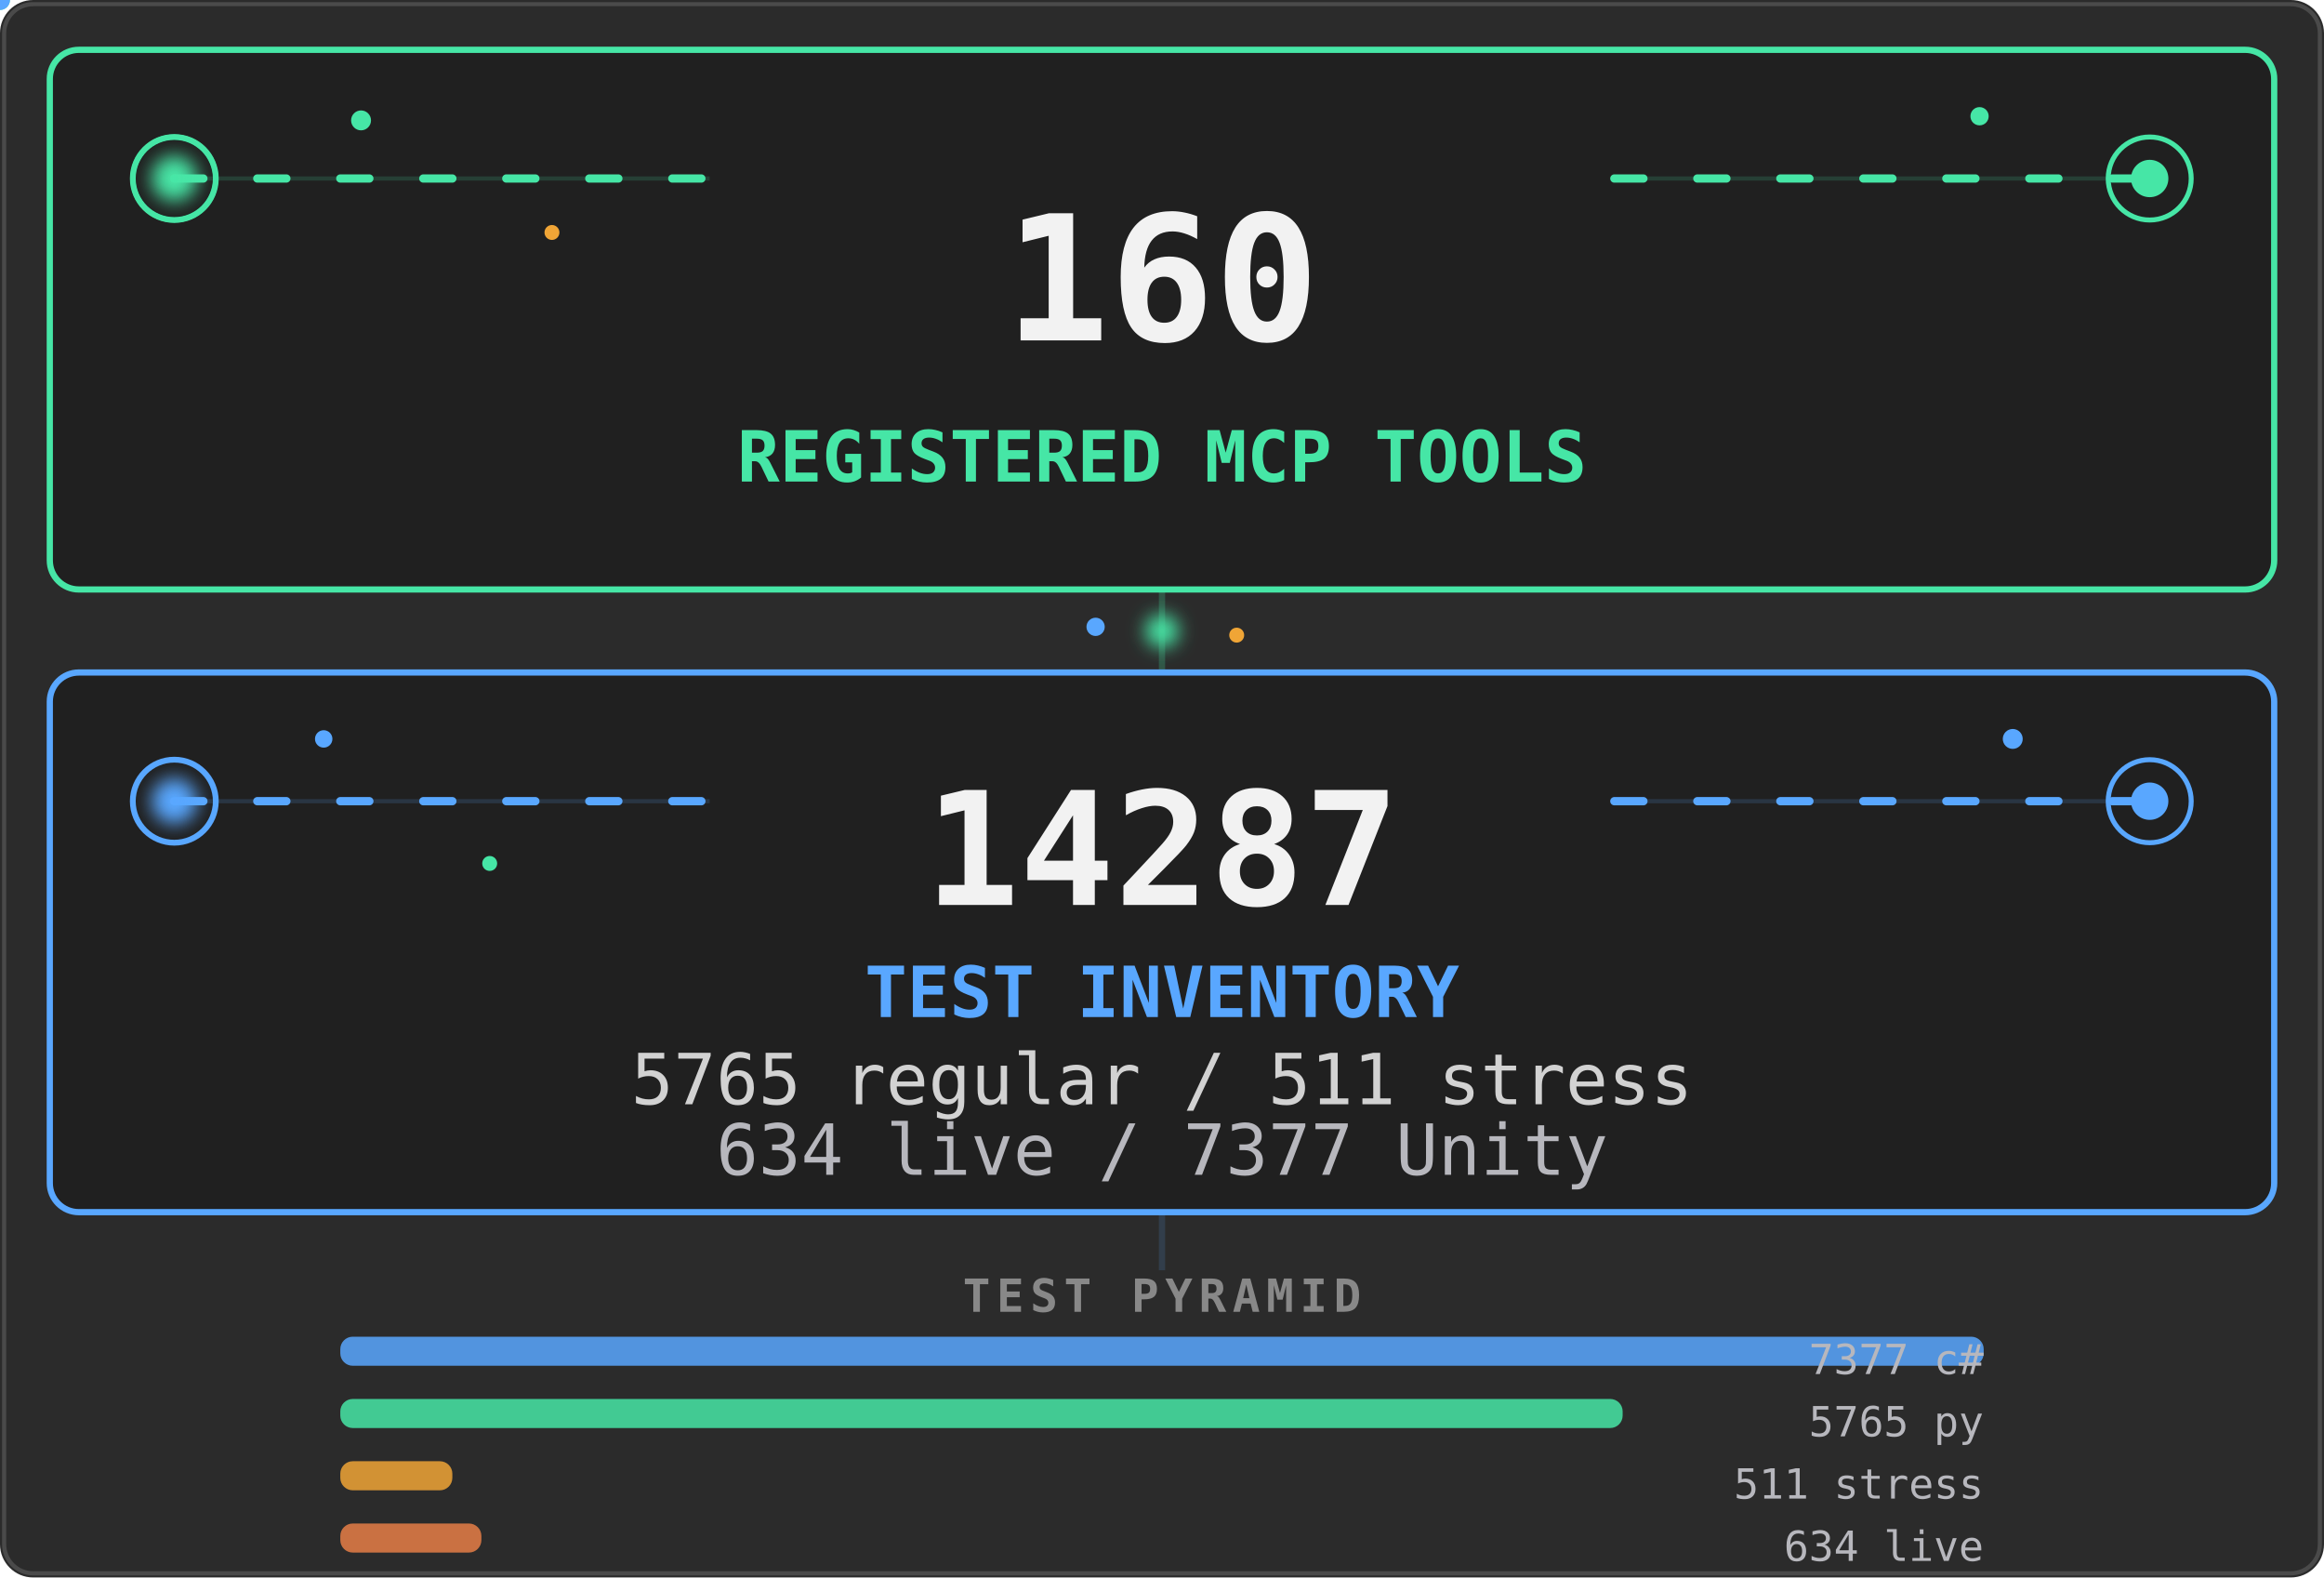
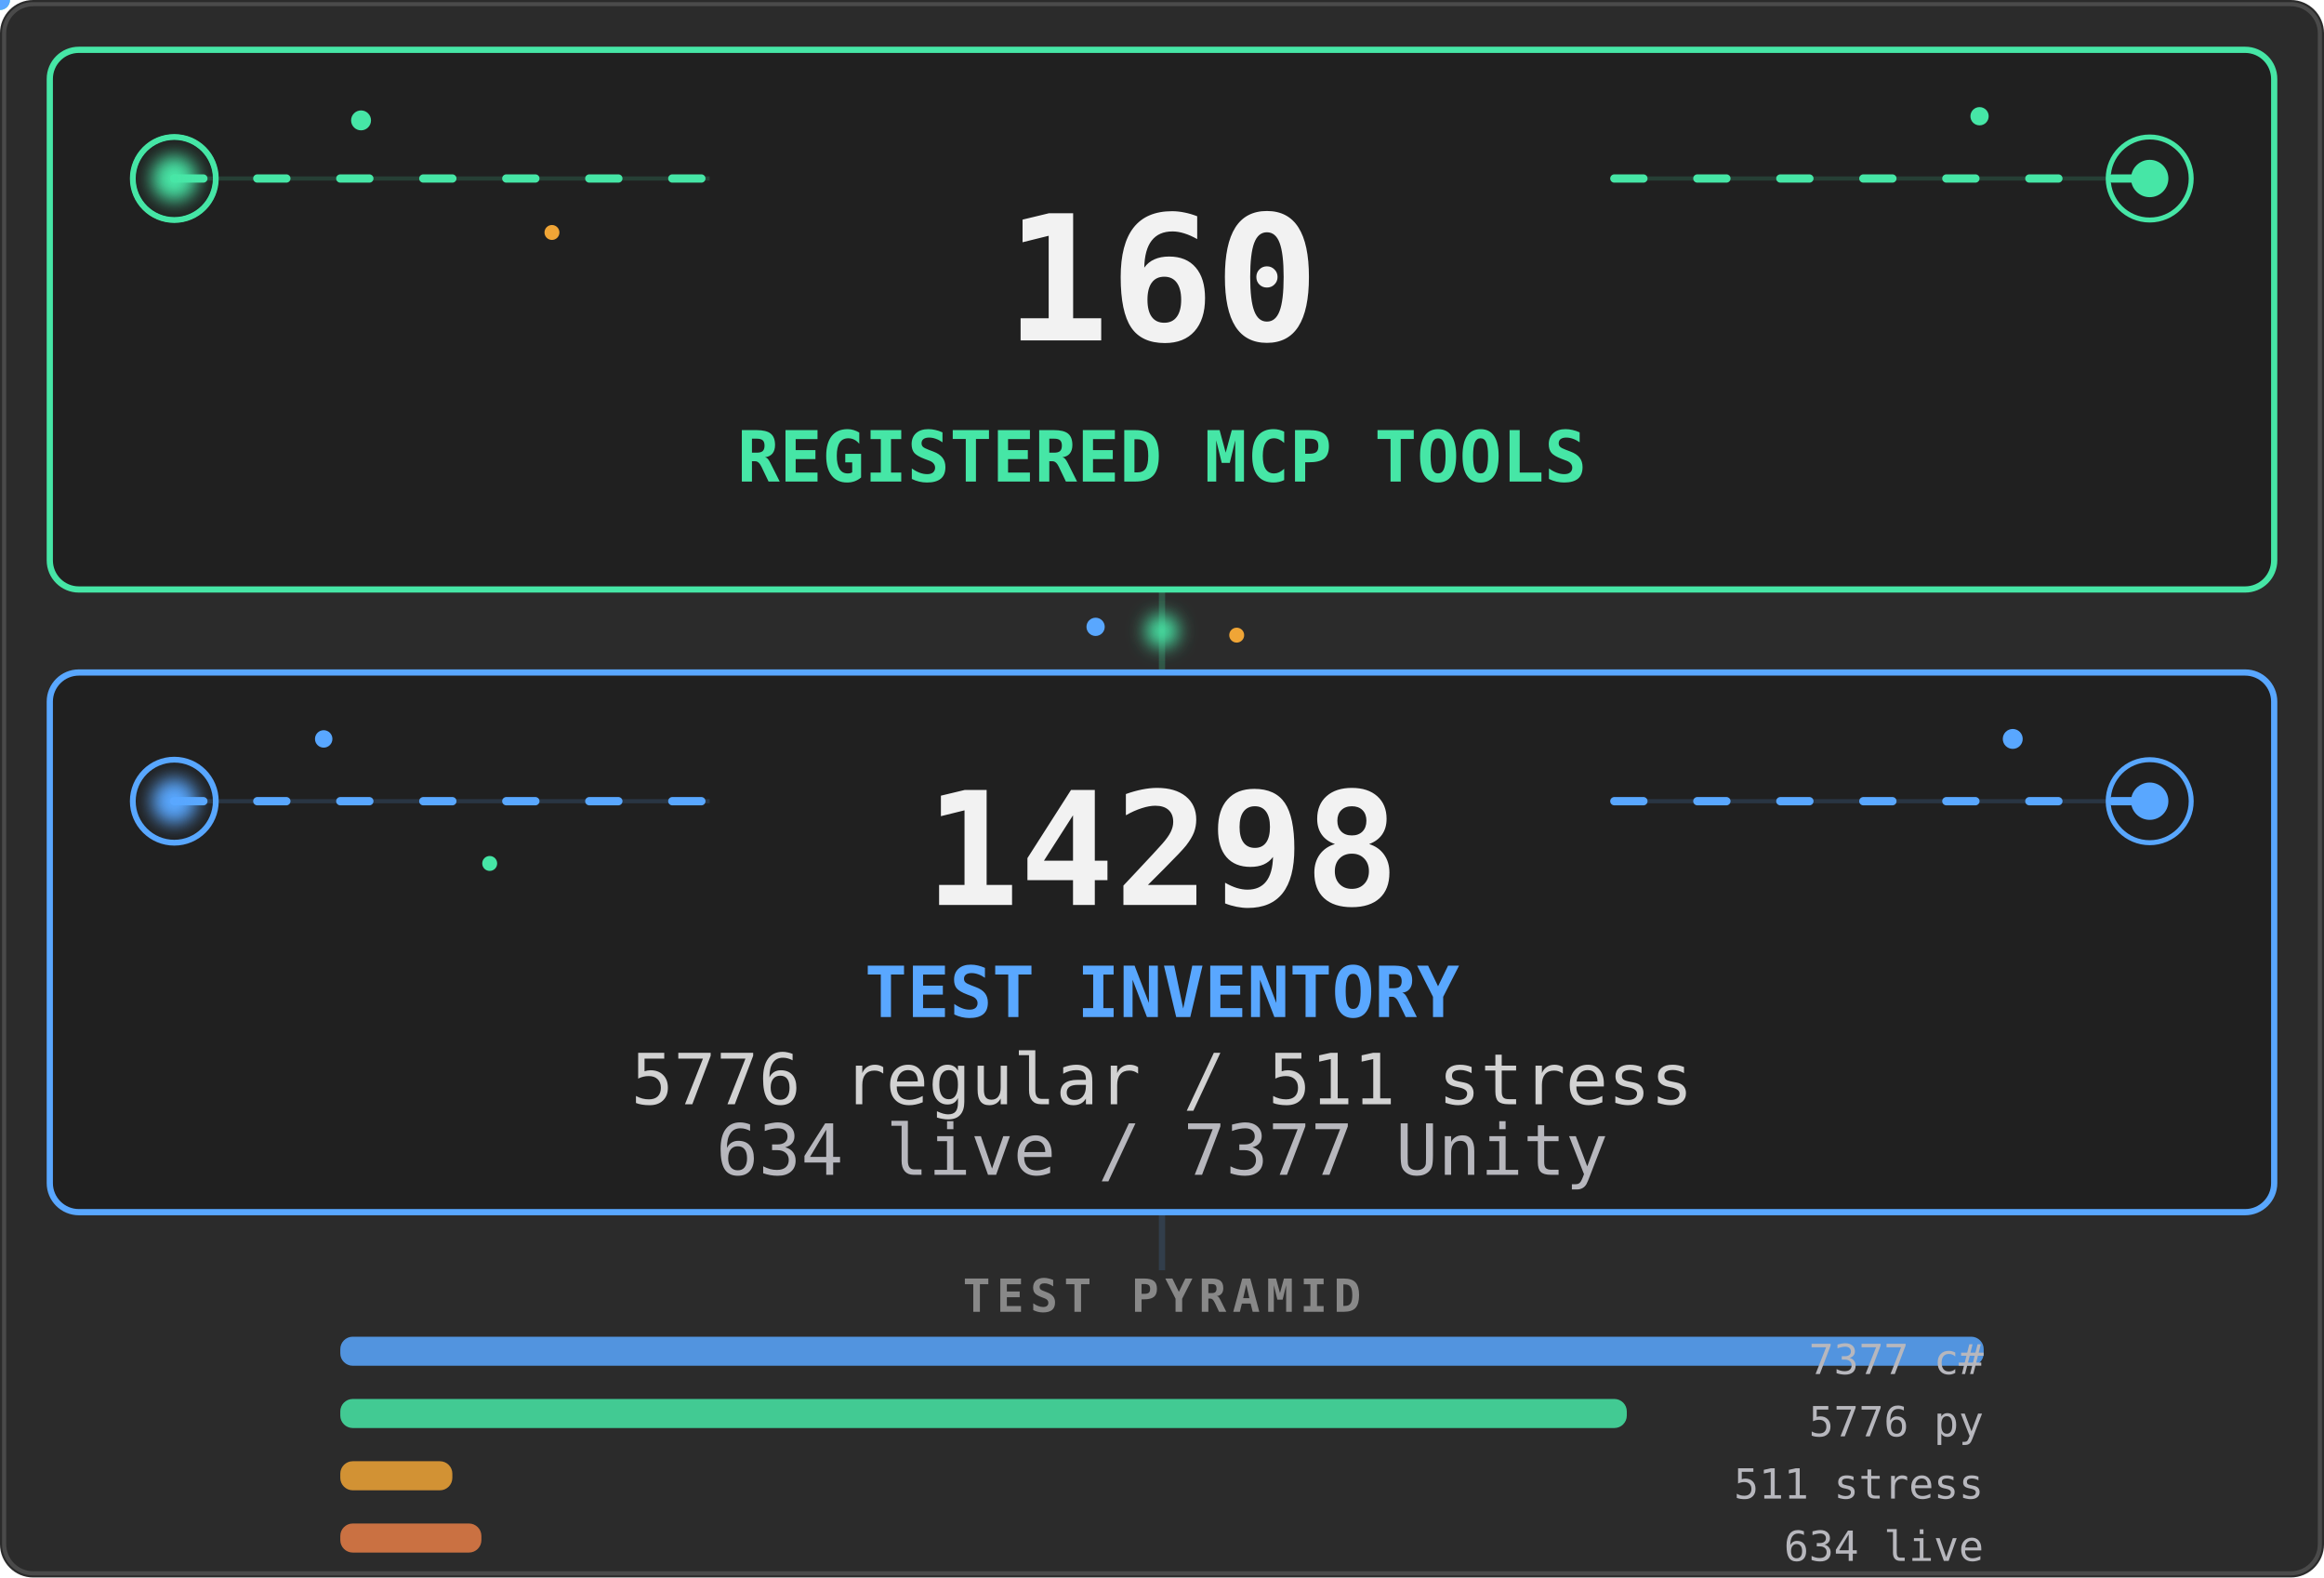
<svg xmlns="http://www.w3.org/2000/svg" viewBox="0 0 560 380" width="560" height="380" role="img" aria-labelledby="stats-title stats-desc">
  <defs>
    <filter id="stats-core-glow" x="-80%" y="-80%" width="260%" height="260%">
      <feGaussianBlur stdDeviation="2.2" />
    </filter>
    <clipPath id="stats-tools-clip">
      <rect x="12" y="12" width="536" height="130" rx="7" />
    </clipPath>
    <clipPath id="stats-tests-clip">
      <rect x="12" y="162" width="536" height="130" rx="7" />
    </clipPath>
    <linearGradient id="stats-tools-scan" x1="0" y1="0" x2="1" y2="0">
      <stop offset="0" stop-color="#46e6a6" stop-opacity="0" />
      <stop offset=".5" stop-color="#46e6a6" stop-opacity=".2" />
      <stop offset="1" stop-color="#46e6a6" stop-opacity="0" />
    </linearGradient>
    <linearGradient id="stats-tests-scan" x1="0" y1="0" x2="1" y2="0">
      <stop offset="0" stop-color="#59a7ff" stop-opacity="0" />
      <stop offset=".5" stop-color="#59a7ff" stop-opacity=".18" />
      <stop offset="1" stop-color="#59a7ff" stop-opacity="0" />
    </linearGradient>
  </defs>
  <style>
    .stats-card {
      fill: #202020;
      stroke-width: 1.5;
    }
    .stats-aura {
      transform-box: fill-box;
      transform-origin: center;
      animation: stats-aura-breathe 4.2s ease-in-out infinite;
    }
    .stats-aura-tests { animation-delay: -2.1s; }
    .stats-flow {
      fill: none;
      stroke-width: 2;
      stroke-linecap: round;
      stroke-dasharray: 7 13;
      animation: stats-flow 3.8s linear infinite;
    }
    .stats-flow-tests {
      animation-delay: -1.9s;
      animation-duration: 4.4s;
    }
    .stats-ring {
      fill: none;
      transform-box: fill-box;
      transform-origin: center;
      animation: stats-ring-life 3.2s ease-out infinite;
    }
    .stats-ring-mid { animation-delay: -1.05s; }
    .stats-ring-late { animation-delay: -2.1s; }
    .stats-ring-tests { animation-duration: 3.7s; }
    .stats-core {
      transform-box: fill-box;
      transform-origin: center;
      animation: stats-core-life 2.8s ease-in-out infinite;
    }
    .stats-core-tests {
      animation-delay: -1.4s;
      animation-duration: 3.2s;
    }
    .stats-scan {
      animation: stats-scan-yoyo 5.4s ease-in-out infinite alternate;
    }
    .stats-scan-tests {
      animation-delay: -2.7s;
      animation-duration: 6.2s;
    }
    .stats-spore {
      transform-box: fill-box;
      transform-origin: center;
      animation: stats-spore-drift 5.1s ease-in-out infinite alternate;
    }
    .stats-spore-b { animation-delay: -1.7s; animation-duration: 6.3s; }
    .stats-spore-c { animation-delay: -3.4s; animation-duration: 4.7s; }
    .stats-spore-phase-1 { animation-delay: -.6s; animation-duration: 5.5s; }
    .stats-spore-phase-2 { animation-delay: -1.3s; animation-duration: 4.8s; }
    .stats-spore-phase-3 { animation-delay: -2.2s; animation-duration: 6s; }
    .stats-spore-phase-4 { animation-delay: -3.1s; animation-duration: 5.2s; }
    .stats-spore-phase-5 { animation-delay: -4s; animation-duration: 6.6s; }
    .stats-spore-phase-6 { animation-delay: -4.8s; animation-duration: 5.8s; }
    .stats-bridge {
      transform-box: fill-box;
      transform-origin: center;
      animation: stats-bridge-life 3.6s ease-in-out infinite;
    }
    .motion-particle { pointer-events: none; }
    @keyframes stats-aura-breathe {
      0%, 100% { opacity: .07; transform: scale(.985); }
      50% { opacity: .2; transform: scale(1.015); }
    }
    @keyframes stats-flow {
      from { stroke-dashoffset: 0; }
      to { stroke-dashoffset: -40; }
    }
    @keyframes stats-ring-life {
      0% { opacity: .7; transform: scale(.45); }
      72%, 100% { opacity: 0; transform: scale(1.85); }
    }
    @keyframes stats-core-life {
      0%, 100% { opacity: .8; transform: scale(.86); }
      50% { opacity: 1; transform: scale(1.12); }
    }
    @keyframes stats-scan-yoyo {
      0% { opacity: 0; transform: translateX(-76px); }
      16%, 84% { opacity: .8; }
      100% { opacity: 0; transform: translateX(596px); }
    }
    @keyframes stats-spore-drift {
      0% { opacity: .2; transform: translate(-5px, 4px) scale(.72); }
      48% { opacity: .72; transform: translate(4px, -5px) scale(1.12); }
      100% { opacity: .3; transform: translate(9px, 3px) scale(.84); }
    }
    @keyframes stats-bridge-life {
      0%, 100% { opacity: .38; transform: scale(.82); }
      50% { opacity: 1; transform: scale(1.12); }
    }
    @media (prefers-reduced-motion: reduce) {
      .stats-aura, .stats-flow, .stats-ring, .stats-core,
      .stats-scan, .stats-spore, .stats-bridge {
        animation: none !important;
      }
      .stats-aura { opacity: .1; }
      .stats-flow { stroke-dasharray: none; opacity: .42; }
      .stats-ring { opacity: .18; }
      .stats-core { opacity: 1; }
      .stats-scan, .motion-particle { display: none; }
      .stats-spore { opacity: .3; }
      .stats-bridge { opacity: .75; }
    }
  </style>
  <rect width="560" height="380" rx="8" fill="#2b2b2b" />
  <rect x="1" y="1" width="558" height="378" rx="7" fill="none" stroke="#4a4a4a" />
  <path d="M280 142V162" stroke="#46e6a6" stroke-width="1.5" opacity=".22" />
  <circle class="stats-bridge" cx="280" cy="152" r="4" fill="#46e6a6" filter="url(#stats-core-glow)" />
  <circle class="stats-spore stats-spore-b stats-spore-phase-1" cx="264" cy="151" r="2.2" fill="#59a7ff" />
  <circle class="stats-spore stats-spore-c stats-spore-phase-2" cx="298" cy="153" r="1.8" fill="#f0a536" />
  <rect class="stats-aura" x="12" y="12" width="536" height="130" rx="7" fill="#46e6a6" />
  <rect class="stats-card" x="12" y="12" width="536" height="130" rx="7" stroke="#46e6a6" />
  <g clip-path="url(#stats-tools-clip)">
    <rect class="stats-scan" x="-70" y="12" width="74" height="130" fill="url(#stats-tools-scan)" />
  </g>
  <path d="M42 43H171M389 43H518" stroke="#46e6a6" opacity=".16" />
  <path class="stats-flow" d="M42 43H171M389 43H518" stroke="#46e6a6" />
  <g aria-hidden="true">
    <circle class="stats-ring" cx="42" cy="43" r="10" stroke="#46e6a6" stroke-width="1.4" />
    <circle class="stats-ring stats-ring-mid" cx="42" cy="43" r="10" stroke="#46e6a6" stroke-width="1.2" />
    <circle class="stats-ring stats-ring-late" cx="518" cy="43" r="10" stroke="#46e6a6" stroke-width="1.2" />
    <circle class="stats-core" cx="42" cy="43" r="5.5" fill="#46e6a6" filter="url(#stats-core-glow)" />
    <circle class="stats-core" cx="518" cy="43" r="4.5" fill="#46e6a6" />
    <circle class="stats-spore" cx="87" cy="29" r="2.4" fill="#46e6a6" />
    <circle class="stats-spore stats-spore-b stats-spore-phase-3" cx="133" cy="56" r="1.8" fill="#f0a536" />
    <circle class="stats-spore stats-spore-c stats-spore-phase-4" cx="477" cy="28" r="2.2" fill="#46e6a6" />
    <g class="motion-particle">
      <circle r="2.4" fill="#46e6a6">
        <animateMotion dur="4.8s" begin="-1.3s" repeatCount="indefinite" path="M42 43H171" />
        <animate attributeName="opacity" values="0;.9;.9;0" dur="4.8s" begin="-1.3s" repeatCount="indefinite" />
      </circle>
    </g>
    <g class="motion-particle">
      <circle r="2" fill="#46e6a6">
        <animateMotion dur="5.6s" begin="-4.1s" repeatCount="indefinite" path="M389 43H518" />
        <animate attributeName="opacity" values="0;.75;.75;0" dur="5.6s" begin="-4.1s" repeatCount="indefinite" />
      </circle>
    </g>
  </g>
  <g font-family="ui-monospace, SFMono-Regular, Menlo, Consolas, monospace">
    <text x="280" y="82" text-anchor="middle" fill="#f2f2f2" font-size="42" data-biome-marker="TOOLS" font-weight="700" data-mobile-critical="true">160</text>
    <text x="280" y="116" text-anchor="middle" fill="#46e6a6" font-size="17" font-weight="700" data-mobile-critical="true">REGISTERED MCP TOOLS</text>
  </g>
  <rect class="stats-aura stats-aura-tests" x="12" y="162" width="536" height="130" rx="7" fill="#59a7ff" />
  <rect class="stats-card stats-card-tests" x="12" y="162" width="536" height="130" rx="7" stroke="#59a7ff" />
  <g clip-path="url(#stats-tests-clip)">
    <rect class="stats-scan stats-scan-tests" x="-70" y="162" width="74" height="130" fill="url(#stats-tests-scan)" />
  </g>
  <path d="M42 193H171M389 193H518" stroke="#59a7ff" opacity=".16" />
  <path class="stats-flow stats-flow-tests" d="M42 193H171M389 193H518" stroke="#59a7ff" />
  <g aria-hidden="true">
    <circle class="stats-ring stats-ring-tests" cx="42" cy="193" r="10" stroke="#59a7ff" stroke-width="1.4" />
    <circle class="stats-ring stats-ring-mid stats-ring-tests" cx="518" cy="193" r="10" stroke="#59a7ff" stroke-width="1.2" />
    <circle class="stats-core stats-core-tests" cx="42" cy="193" r="5.5" fill="#59a7ff" filter="url(#stats-core-glow)" />
    <circle class="stats-core stats-core-tests" cx="518" cy="193" r="4.5" fill="#59a7ff" />
    <circle class="stats-spore stats-spore-c stats-spore-phase-5" cx="78" cy="178" r="2.1" fill="#59a7ff" />
    <circle class="stats-spore stats-spore-phase-6" cx="118" cy="208" r="1.8" fill="#46e6a6" />
    <circle class="stats-spore stats-spore-b stats-spore-phase-2" cx="485" cy="178" r="2.4" fill="#59a7ff" />
    <g class="motion-particle">
      <circle r="2.4" fill="#59a7ff">
        <animateMotion dur="5.2s" begin="-3.7s" repeatCount="indefinite" path="M42 193H171" />
        <animate attributeName="opacity" values="0;.9;.9;0" dur="5.2s" begin="-3.7s" repeatCount="indefinite" />
      </circle>
    </g>
    <g class="motion-particle">
      <circle r="2" fill="#59a7ff">
        <animateMotion dur="4.6s" begin="-.8s" repeatCount="indefinite" path="M389 193H518" />
        <animate attributeName="opacity" values="0;.75;.75;0" dur="4.6s" begin="-.8s" repeatCount="indefinite" />
      </circle>
    </g>
  </g>
  <g font-family="ui-monospace, SFMono-Regular, Menlo, Consolas, monospace">
-     <text x="280" y="218" text-anchor="middle" fill="#f2f2f2" font-size="38" data-biome-marker="TESTS" font-weight="700" data-mobile-critical="true">14287</text>
+     <text x="280" y="218" text-anchor="middle" fill="#f2f2f2" font-size="38" data-biome-marker="TESTS" font-weight="700" data-mobile-critical="true">14298</text>
    <text x="280" y="245" text-anchor="middle" fill="#59a7ff" font-size="17" font-weight="700" data-mobile-critical="true">TEST INVENTORY</text>
-     <text x="280" y="266" text-anchor="middle" fill="#d2d2d2" font-size="17" data-biome-marker="BREAKDOWN_PRIMARY" data-mobile-critical="true">5765 regular / 511 stress</text>
+     <text x="280" y="266" text-anchor="middle" fill="#d2d2d2" font-size="17" data-biome-marker="BREAKDOWN_PRIMARY" data-mobile-critical="true">5776 regular / 511 stress</text>
    <text x="280" y="283" text-anchor="middle" fill="#b7b7bd" font-size="17" data-biome-marker="BREAKDOWN_SECONDARY" data-mobile-critical="true">634 live / 7377 Unity</text>
  </g>
  <path d="M280 292V306" stroke="#59a7ff" stroke-width="1.5" opacity=".15" />
  <g font-family="ui-monospace, SFMono-Regular, Menlo, Consolas, monospace">
    <text x="280" y="316" text-anchor="middle" fill="#888" font-size="11" font-weight="600" letter-spacing="1.5">TEST PYRAMID</text>
    <rect data-biome-bar="CS" x="82" y="322" height="7" width="396" rx="3" fill="#59a7ff" opacity=".85" />
    <text data-biome-bar-label="CS" x="478" y="331" text-anchor="end" fill="#b7b7bd" font-size="10">7377 c#</text>
-     <rect data-biome-bar="PY" x="82" y="337" height="7" width="309" rx="3" fill="#46e6a6" opacity=".85" />
-     <text data-biome-bar-label="PY" x="478" y="346" text-anchor="end" fill="#b7b7bd" font-size="10">5765 py</text>
+     <rect data-biome-bar="PY" x="82" y="337" height="7" width="310" rx="3" fill="#46e6a6" opacity=".85" />
+     <text data-biome-bar-label="PY" x="478" y="346" text-anchor="end" fill="#b7b7bd" font-size="10">5776 py</text>
    <rect data-biome-bar="STRESS" x="82" y="352" height="7" width="27" rx="3" fill="#f0a536" opacity=".85" />
    <text data-biome-bar-label="STRESS" x="478" y="361" text-anchor="end" fill="#b7b7bd" font-size="10">511 stress</text>
    <rect data-biome-bar="LIVE" x="82" y="367" height="7" width="34" rx="3" fill="#e67e46" opacity=".85" />
    <text data-biome-bar-label="LIVE" x="478" y="376" text-anchor="end" fill="#b7b7bd" font-size="10">634 live</text>
  </g>
</svg>
